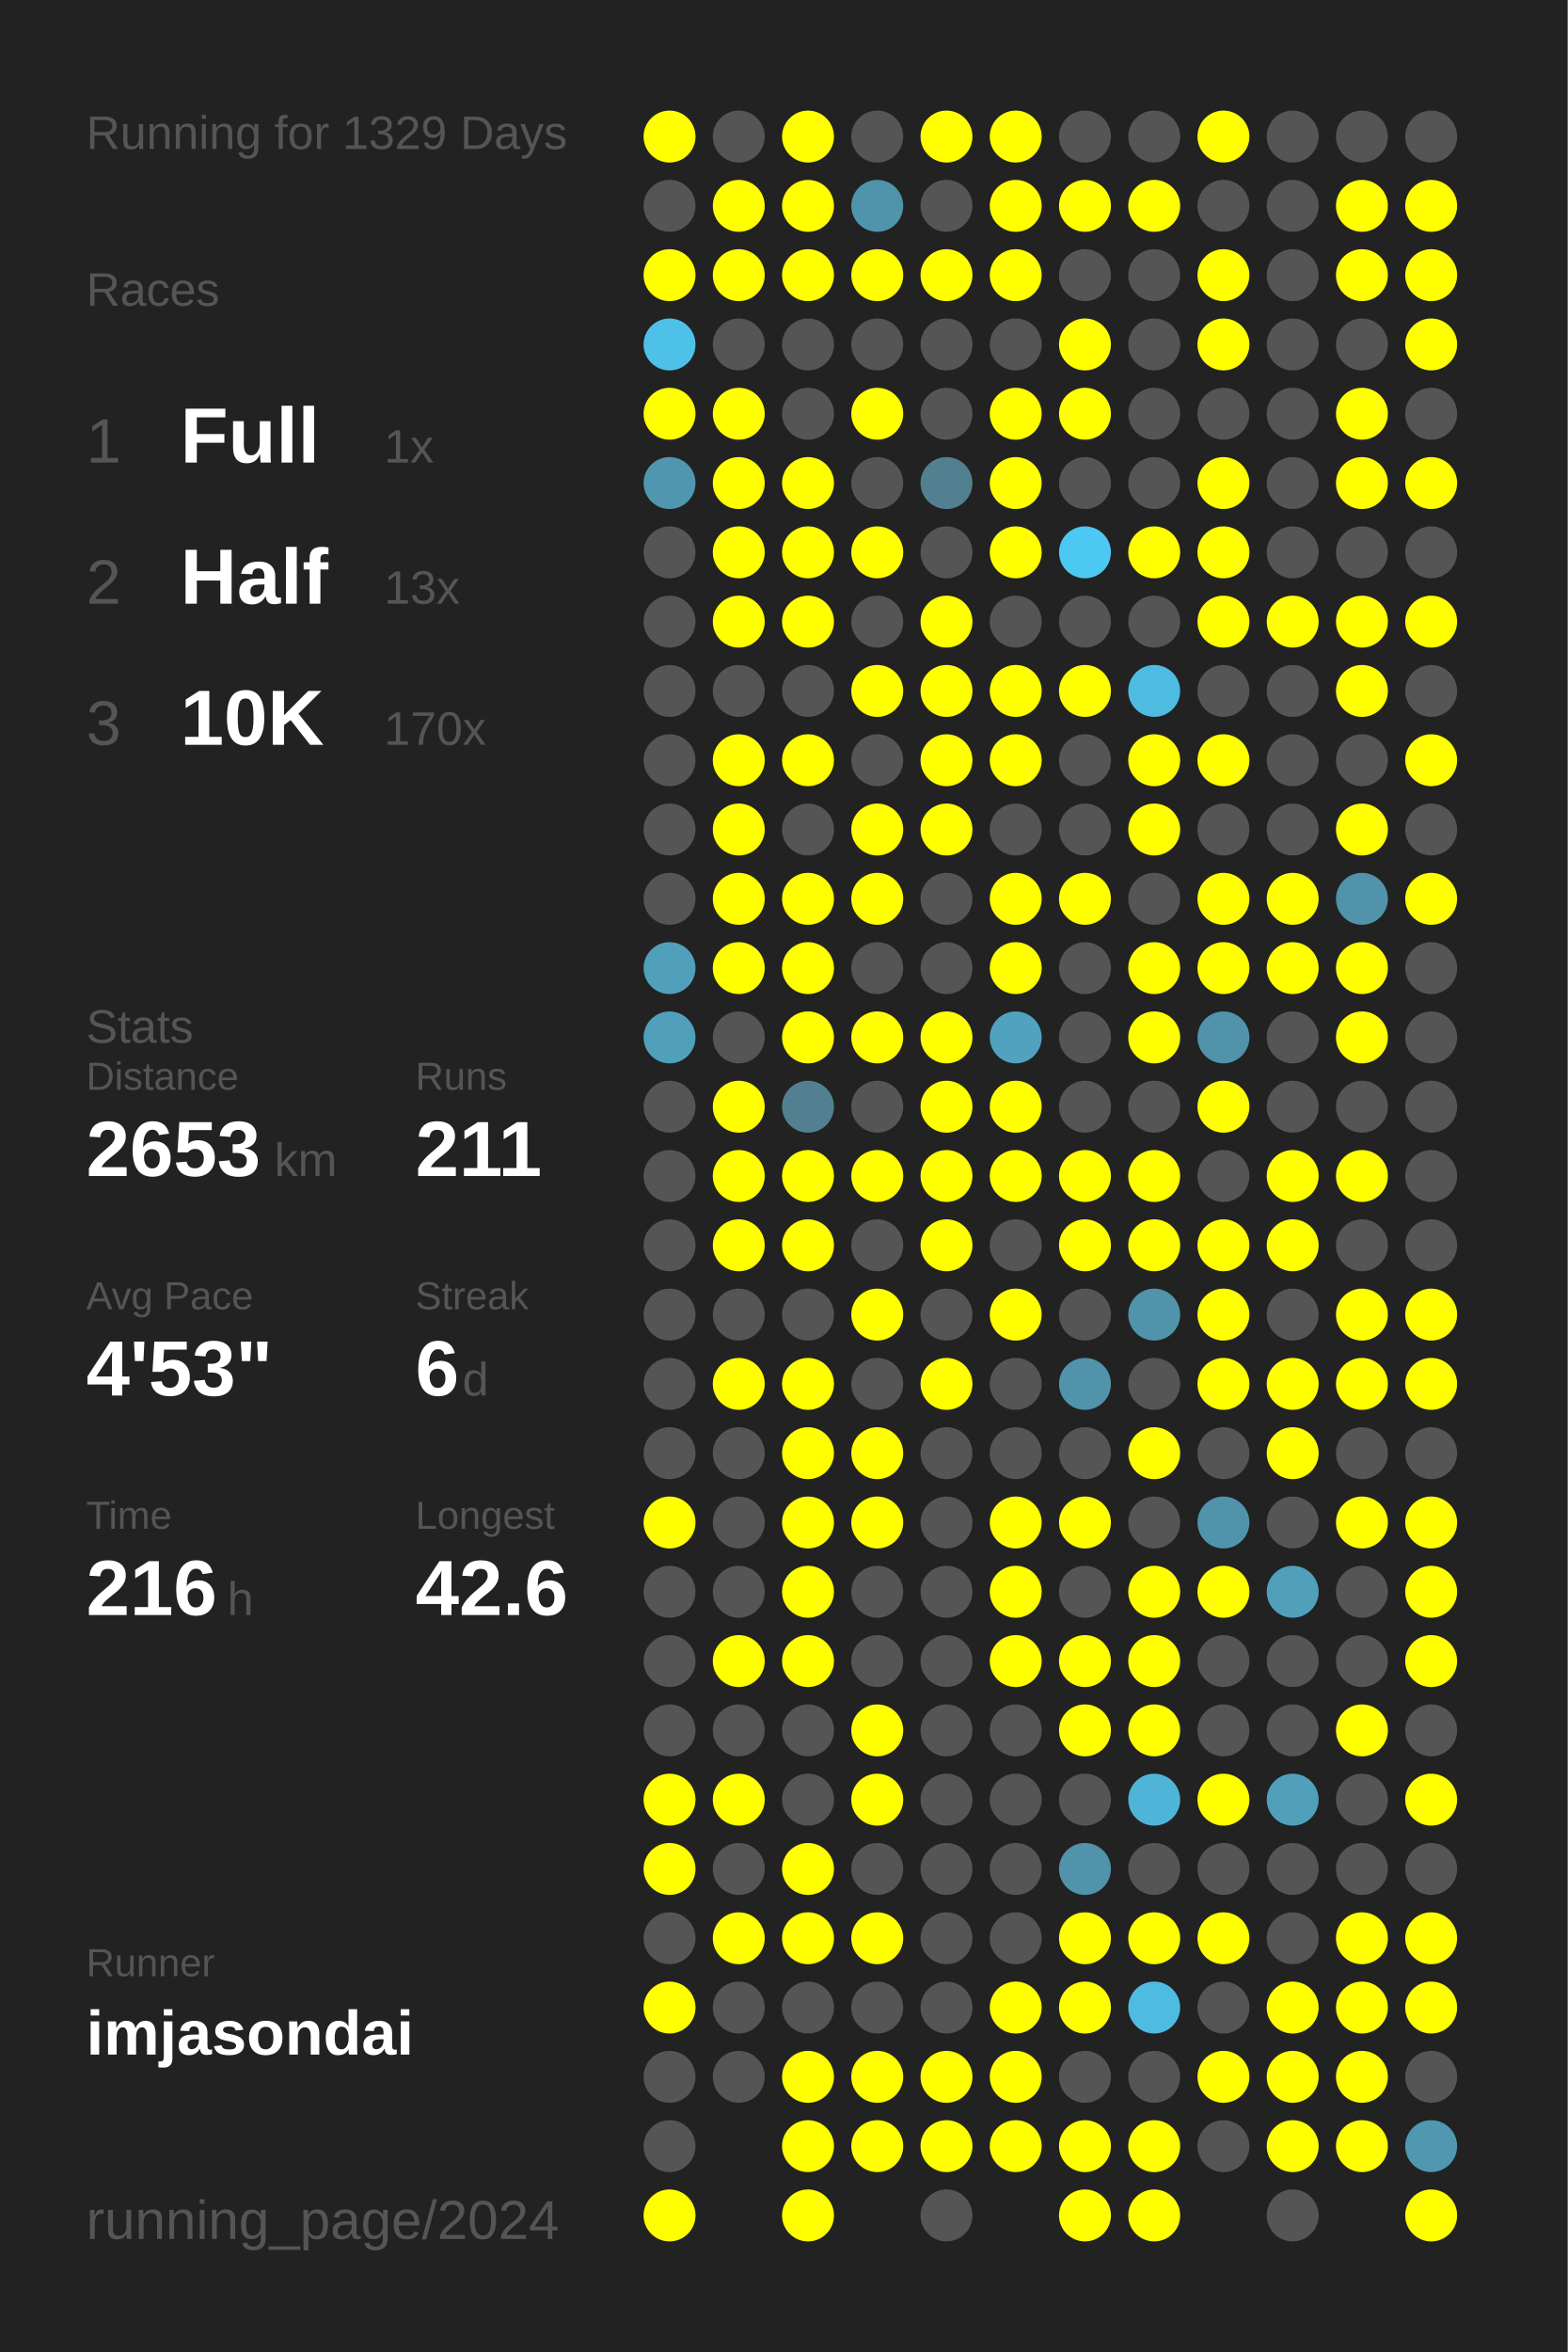
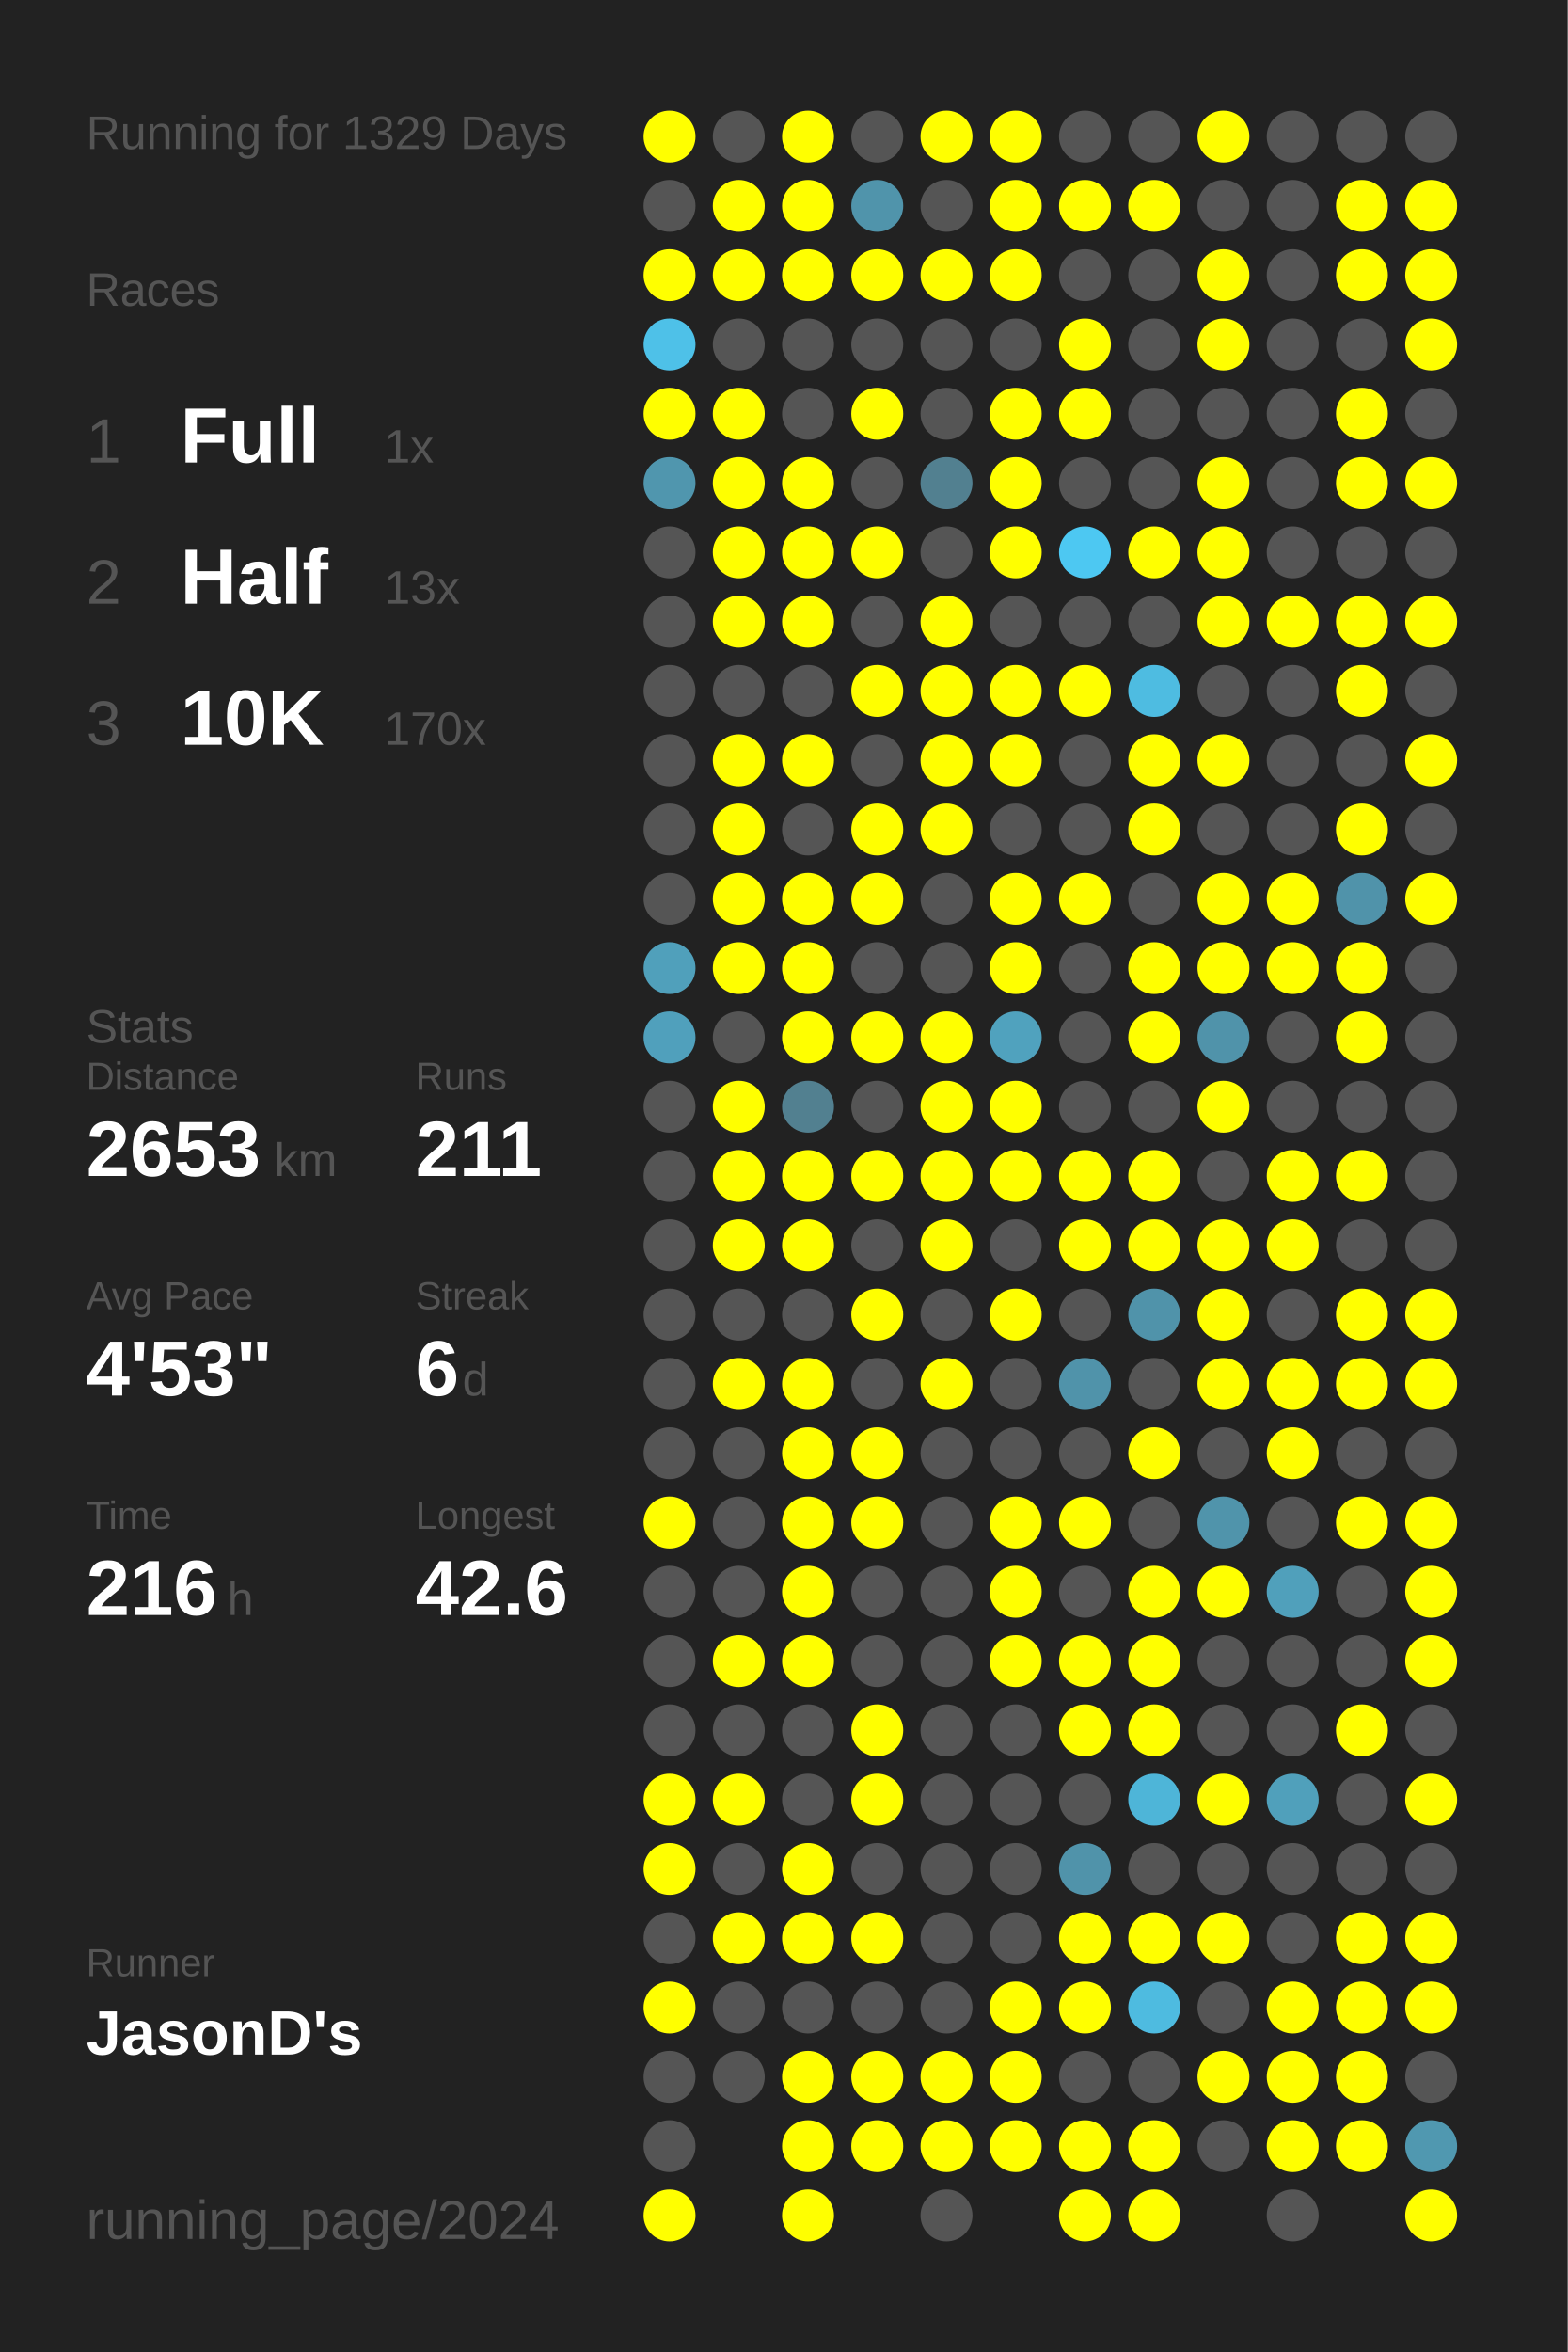
<svg xmlns="http://www.w3.org/2000/svg" baseProfile="full" height="300mm" version="1.1" viewBox="0,0,200,300" width="200mm">
  <defs />
  <rect fill="#222222" height="300" width="200" x="0" y="0" />
  <text fill="#555555" style="font-size:6px; font-family:Arial;" x="11" y="19">Running for 1329 Days</text>
  <text fill="#555555" style="font-size:6px; font-family:Arial;" x="11" y="39">Races</text>
  <text fill="#555555" style="font-size:8px; font-family:Arial;" x="11" y="59">1</text>
  <text fill="#FFFFFF" style="font-size:10px; font-family:Arial; font-weight:bold;" x="23" y="59">Full</text>
  <text fill="#555555" style="font-size:6px; font-family:Arial;" x="49" y="59">1x</text>
  <text fill="#555555" style="font-size:8px; font-family:Arial;" x="11" y="77">2</text>
  <text fill="#FFFFFF" style="font-size:10px; font-family:Arial; font-weight:bold;" x="23" y="77">Half</text>
  <text fill="#555555" style="font-size:6px; font-family:Arial;" x="49" y="77">13x</text>
  <text fill="#555555" style="font-size:8px; font-family:Arial;" x="11" y="95">3</text>
  <text fill="#FFFFFF" style="font-size:10px; font-family:Arial; font-weight:bold;" x="23" y="95">10K</text>
  <text fill="#555555" style="font-size:6px; font-family:Arial;" x="49" y="95">170x</text>
  <text fill="#555555" style="font-size:6px; font-family:Arial;" x="11" y="133">Stats</text>
  <text fill="#555555" style="font-size:5px; font-family:Arial;" x="11" y="139">Distance</text>
  <text fill="#FFFFFF" style="font-size:10px; font-family:Arial; font-weight:bold;" x="11" y="150">2653</text>
  <text fill="#555555" style="font-size:6px; font-family:Arial;" x="35" y="150">km</text>
  <text fill="#555555" style="font-size:5px; font-family:Arial;" x="53" y="139">Runs</text>
  <text fill="#FFFFFF" style="font-size:10px; font-family:Arial; font-weight:bold;" x="53" y="150">211</text>
  <text fill="#555555" style="font-size:5px; font-family:Arial;" x="11" y="167">Avg Pace</text>
  <text fill="#FFFFFF" style="font-size:10px; font-family:Arial; font-weight:bold;" x="11" y="178">4'53"</text>
  <text fill="#555555" style="font-size:5px; font-family:Arial;" x="53" y="167">Streak</text>
  <text fill="#FFFFFF" style="font-size:10px; font-family:Arial; font-weight:bold;" x="53" y="178">6</text>
  <text fill="#555555" style="font-size:6px; font-family:Arial;" x="59" y="178">d</text>
  <text fill="#555555" style="font-size:5px; font-family:Arial;" x="11" y="195">Time</text>
  <text fill="#FFFFFF" style="font-size:10px; font-family:Arial; font-weight:bold;" x="11" y="206">216</text>
  <text fill="#555555" style="font-size:6px; font-family:Arial;" x="29" y="206">h</text>
  <text fill="#555555" style="font-size:5px; font-family:Arial;" x="53" y="195">Longest</text>
  <text fill="#FFFFFF" style="font-size:10px; font-family:Arial; font-weight:bold;" x="53" y="206">42.6</text>
  <text fill="#555555" style="font-size:5px; font-family:Arial;" x="11" y="252.065">Runner</text>
-   <text fill="#FFFFFF" style="font-size:8px; font-family:Arial; font-weight:bold;" x="11" y="262.065">imjasondai</text>
+   <text fill="#FFFFFF" style="font-size:8px; font-family:Arial; font-weight:bold;" x="11" y="262.065">JasonD's</text>
  <text fill="#555555" style="font-size:7px; font-family:Arial;" x="11" y="285.581">running_page/2024</text>
  <circle cx="85.417" cy="17.419" fill="#FFFF00" r="3.312" />
  <circle cx="85.417" cy="26.258" fill="#555555" r="3.312" />
  <circle cx="85.417" cy="35.097" fill="#FFFF00" r="3.312" />
  <circle cx="85.417" cy="43.935" fill="#4ec1e8" r="3.312" />
  <circle cx="85.417" cy="52.774" fill="#FFFF00" r="3.312" />
  <circle cx="85.417" cy="61.613" fill="#5096ae" r="3.312" />
  <circle cx="85.417" cy="70.452" fill="#555555" r="3.312" />
  <circle cx="85.417" cy="79.29" fill="#555555" r="3.312" />
  <circle cx="85.417" cy="88.129" fill="#555555" r="3.312" />
  <circle cx="85.417" cy="96.968" fill="#555555" r="3.312" />
  <circle cx="85.417" cy="105.806" fill="#555555" r="3.312" />
  <circle cx="85.417" cy="114.645" fill="#555555" r="3.312" />
  <circle cx="85.417" cy="123.484" fill="#50a0bb" r="3.312" />
  <circle cx="85.417" cy="132.323" fill="#50a0bc" r="3.312" />
  <circle cx="85.417" cy="141.161" fill="#555555" r="3.312" />
  <circle cx="85.417" cy="150" fill="#555555" r="3.312" />
  <circle cx="85.417" cy="158.839" fill="#555555" r="3.312" />
  <circle cx="85.417" cy="167.677" fill="#555555" r="3.312" />
  <circle cx="85.417" cy="176.516" fill="#555555" r="3.312" />
  <circle cx="85.417" cy="185.355" fill="#555555" r="3.312" />
  <circle cx="85.417" cy="194.194" fill="#FFFF00" r="3.312" />
  <circle cx="85.417" cy="203.032" fill="#555555" r="3.312" />
  <circle cx="85.417" cy="211.871" fill="#555555" r="3.312" />
  <circle cx="85.417" cy="220.71" fill="#555555" r="3.312" />
  <circle cx="85.417" cy="229.548" fill="#FFFF00" r="3.312" />
  <circle cx="85.417" cy="238.387" fill="#FFFF00" r="3.312" />
  <circle cx="85.417" cy="247.226" fill="#555555" r="3.312" />
  <circle cx="85.417" cy="256.065" fill="#FFFF00" r="3.312" />
  <circle cx="85.417" cy="264.903" fill="#555555" r="3.312" />
  <circle cx="85.417" cy="273.742" fill="#555555" r="3.312" />
  <circle cx="85.417" cy="282.581" fill="#FFFF00" r="3.312" />
  <circle cx="94.25" cy="17.419" fill="#555555" r="3.312" />
  <circle cx="94.25" cy="26.258" fill="#FFFF00" r="3.312" />
  <circle cx="94.25" cy="35.097" fill="#FFFF00" r="3.312" />
  <circle cx="94.25" cy="43.935" fill="#555555" r="3.312" />
  <circle cx="94.25" cy="52.774" fill="#FFFF00" r="3.312" />
  <circle cx="94.25" cy="61.613" fill="#FFFF00" r="3.312" />
  <circle cx="94.25" cy="70.452" fill="#FFFF00" r="3.312" />
  <circle cx="94.25" cy="79.29" fill="#FFFF00" r="3.312" />
  <circle cx="94.25" cy="88.129" fill="#555555" r="3.312" />
  <circle cx="94.25" cy="96.968" fill="#FFFF00" r="3.312" />
  <circle cx="94.25" cy="105.806" fill="#FFFF00" r="3.312" />
  <circle cx="94.25" cy="114.645" fill="#FFFF00" r="3.312" />
  <circle cx="94.25" cy="123.484" fill="#FFFF00" r="3.312" />
  <circle cx="94.25" cy="132.323" fill="#555555" r="3.312" />
  <circle cx="94.25" cy="141.161" fill="#FFFF00" r="3.312" />
  <circle cx="94.25" cy="150" fill="#FFFF00" r="3.312" />
  <circle cx="94.25" cy="158.839" fill="#FFFF00" r="3.312" />
  <circle cx="94.25" cy="167.677" fill="#555555" r="3.312" />
  <circle cx="94.25" cy="176.516" fill="#FFFF00" r="3.312" />
  <circle cx="94.25" cy="185.355" fill="#555555" r="3.312" />
  <circle cx="94.25" cy="194.194" fill="#555555" r="3.312" />
  <circle cx="94.25" cy="203.032" fill="#555555" r="3.312" />
  <circle cx="94.25" cy="211.871" fill="#FFFF00" r="3.312" />
  <circle cx="94.25" cy="220.71" fill="#555555" r="3.312" />
  <circle cx="94.25" cy="229.548" fill="#FFFF00" r="3.312" />
  <circle cx="94.25" cy="238.387" fill="#555555" r="3.312" />
  <circle cx="94.25" cy="247.226" fill="#FFFF00" r="3.312" />
  <circle cx="94.25" cy="256.065" fill="#555555" r="3.312" />
  <circle cx="94.25" cy="264.903" fill="#555555" r="3.312" />
  <circle cx="103.083" cy="17.419" fill="#FFFF00" r="3.312" />
  <circle cx="103.083" cy="26.258" fill="#FFFF00" r="3.312" />
  <circle cx="103.083" cy="35.097" fill="#FFFF00" r="3.312" />
  <circle cx="103.083" cy="43.935" fill="#555555" r="3.312" />
  <circle cx="103.083" cy="52.774" fill="#555555" r="3.312" />
  <circle cx="103.083" cy="61.613" fill="#FFFF00" r="3.312" />
  <circle cx="103.083" cy="70.452" fill="#FFFF00" r="3.312" />
  <circle cx="103.083" cy="79.29" fill="#FFFF00" r="3.312" />
  <circle cx="103.083" cy="88.129" fill="#555555" r="3.312" />
  <circle cx="103.083" cy="96.968" fill="#FFFF00" r="3.312" />
  <circle cx="103.083" cy="105.806" fill="#555555" r="3.312" />
  <circle cx="103.083" cy="114.645" fill="#FFFF00" r="3.312" />
  <circle cx="103.083" cy="123.484" fill="#FFFF00" r="3.312" />
  <circle cx="103.083" cy="132.323" fill="#FFFF00" r="3.312" />
  <circle cx="103.083" cy="141.161" fill="#528090" r="3.312" />
  <circle cx="103.083" cy="150" fill="#FFFF00" r="3.312" />
  <circle cx="103.083" cy="158.839" fill="#FFFF00" r="3.312" />
  <circle cx="103.083" cy="167.677" fill="#555555" r="3.312" />
  <circle cx="103.083" cy="176.516" fill="#FFFF00" r="3.312" />
  <circle cx="103.083" cy="185.355" fill="#FFFF00" r="3.312" />
  <circle cx="103.083" cy="194.194" fill="#FFFF00" r="3.312" />
  <circle cx="103.083" cy="203.032" fill="#FFFF00" r="3.312" />
  <circle cx="103.083" cy="211.871" fill="#FFFF00" r="3.312" />
  <circle cx="103.083" cy="220.71" fill="#555555" r="3.312" />
  <circle cx="103.083" cy="229.548" fill="#555555" r="3.312" />
  <circle cx="103.083" cy="238.387" fill="#FFFF00" r="3.312" />
  <circle cx="103.083" cy="247.226" fill="#FFFF00" r="3.312" />
  <circle cx="103.083" cy="256.065" fill="#555555" r="3.312" />
  <circle cx="103.083" cy="264.903" fill="#FFFF00" r="3.312" />
  <circle cx="103.083" cy="273.742" fill="#FFFF00" r="3.312" />
  <circle cx="103.083" cy="282.581" fill="#FFFF00" r="3.312" />
  <circle cx="111.917" cy="17.419" fill="#555555" r="3.312" />
  <circle cx="111.917" cy="26.258" fill="#5094ab" r="3.312" />
  <circle cx="111.917" cy="35.097" fill="#FFFF00" r="3.312" />
  <circle cx="111.917" cy="43.935" fill="#555555" r="3.312" />
  <circle cx="111.917" cy="52.774" fill="#FFFF00" r="3.312" />
  <circle cx="111.917" cy="61.613" fill="#555555" r="3.312" />
  <circle cx="111.917" cy="70.452" fill="#FFFF00" r="3.312" />
  <circle cx="111.917" cy="79.29" fill="#555555" r="3.312" />
  <circle cx="111.917" cy="88.129" fill="#FFFF00" r="3.312" />
  <circle cx="111.917" cy="96.968" fill="#555555" r="3.312" />
  <circle cx="111.917" cy="105.806" fill="#FFFF00" r="3.312" />
  <circle cx="111.917" cy="114.645" fill="#FFFF00" r="3.312" />
  <circle cx="111.917" cy="123.484" fill="#555555" r="3.312" />
  <circle cx="111.917" cy="132.323" fill="#FFFF00" r="3.312" />
  <circle cx="111.917" cy="141.161" fill="#555555" r="3.312" />
  <circle cx="111.917" cy="150" fill="#FFFF00" r="3.312" />
  <circle cx="111.917" cy="158.839" fill="#555555" r="3.312" />
  <circle cx="111.917" cy="167.677" fill="#FFFF00" r="3.312" />
  <circle cx="111.917" cy="176.516" fill="#555555" r="3.312" />
  <circle cx="111.917" cy="185.355" fill="#FFFF00" r="3.312" />
  <circle cx="111.917" cy="194.194" fill="#FFFF00" r="3.312" />
  <circle cx="111.917" cy="203.032" fill="#555555" r="3.312" />
  <circle cx="111.917" cy="211.871" fill="#555555" r="3.312" />
  <circle cx="111.917" cy="220.71" fill="#FFFF00" r="3.312" />
  <circle cx="111.917" cy="229.548" fill="#FFFF00" r="3.312" />
  <circle cx="111.917" cy="238.387" fill="#555555" r="3.312" />
  <circle cx="111.917" cy="247.226" fill="#FFFF00" r="3.312" />
  <circle cx="111.917" cy="256.065" fill="#555555" r="3.312" />
  <circle cx="111.917" cy="264.903" fill="#FFFF00" r="3.312" />
  <circle cx="111.917" cy="273.742" fill="#FFFF00" r="3.312" />
  <circle cx="120.75" cy="17.419" fill="#FFFF00" r="3.312" />
  <circle cx="120.75" cy="26.258" fill="#555555" r="3.312" />
  <circle cx="120.75" cy="35.097" fill="#FFFF00" r="3.312" />
  <circle cx="120.75" cy="43.935" fill="#555555" r="3.312" />
  <circle cx="120.75" cy="52.774" fill="#555555" r="3.312" />
  <circle cx="120.75" cy="61.613" fill="#528090" r="3.312" />
  <circle cx="120.75" cy="70.452" fill="#555555" r="3.312" />
  <circle cx="120.75" cy="79.29" fill="#FFFF00" r="3.312" />
  <circle cx="120.75" cy="88.129" fill="#FFFF00" r="3.312" />
  <circle cx="120.75" cy="96.968" fill="#FFFF00" r="3.312" />
  <circle cx="120.75" cy="105.806" fill="#FFFF00" r="3.312" />
  <circle cx="120.75" cy="114.645" fill="#555555" r="3.312" />
  <circle cx="120.75" cy="123.484" fill="#555555" r="3.312" />
  <circle cx="120.75" cy="132.323" fill="#FFFF00" r="3.312" />
  <circle cx="120.75" cy="141.161" fill="#FFFF00" r="3.312" />
  <circle cx="120.75" cy="150" fill="#FFFF00" r="3.312" />
  <circle cx="120.75" cy="158.839" fill="#FFFF00" r="3.312" />
  <circle cx="120.75" cy="167.677" fill="#555555" r="3.312" />
  <circle cx="120.75" cy="176.516" fill="#FFFF00" r="3.312" />
  <circle cx="120.75" cy="185.355" fill="#555555" r="3.312" />
  <circle cx="120.75" cy="194.194" fill="#555555" r="3.312" />
  <circle cx="120.75" cy="203.032" fill="#555555" r="3.312" />
  <circle cx="120.75" cy="211.871" fill="#555555" r="3.312" />
  <circle cx="120.75" cy="220.71" fill="#555555" r="3.312" />
  <circle cx="120.75" cy="229.548" fill="#555555" r="3.312" />
  <circle cx="120.75" cy="238.387" fill="#555555" r="3.312" />
  <circle cx="120.75" cy="247.226" fill="#555555" r="3.312" />
  <circle cx="120.75" cy="256.065" fill="#555555" r="3.312" />
  <circle cx="120.75" cy="264.903" fill="#FFFF00" r="3.312" />
  <circle cx="120.75" cy="273.742" fill="#FFFF00" r="3.312" />
  <circle cx="120.75" cy="282.581" fill="#555555" r="3.312" />
  <circle cx="129.583" cy="17.419" fill="#FFFF00" r="3.312" />
  <circle cx="129.583" cy="26.258" fill="#FFFF00" r="3.312" />
  <circle cx="129.583" cy="35.097" fill="#FFFF00" r="3.312" />
  <circle cx="129.583" cy="43.935" fill="#555555" r="3.312" />
  <circle cx="129.583" cy="52.774" fill="#FFFF00" r="3.312" />
  <circle cx="129.583" cy="61.613" fill="#FFFF00" r="3.312" />
  <circle cx="129.583" cy="70.452" fill="#FFFF00" r="3.312" />
  <circle cx="129.583" cy="79.29" fill="#555555" r="3.312" />
  <circle cx="129.583" cy="88.129" fill="#FFFF00" r="3.312" />
  <circle cx="129.583" cy="96.968" fill="#FFFF00" r="3.312" />
  <circle cx="129.583" cy="105.806" fill="#555555" r="3.312" />
  <circle cx="129.583" cy="114.645" fill="#FFFF00" r="3.312" />
  <circle cx="129.583" cy="123.484" fill="#FFFF00" r="3.312" />
  <circle cx="129.583" cy="132.323" fill="#50a2be" r="3.312" />
  <circle cx="129.583" cy="141.161" fill="#FFFF00" r="3.312" />
  <circle cx="129.583" cy="150" fill="#FFFF00" r="3.312" />
  <circle cx="129.583" cy="158.839" fill="#555555" r="3.312" />
  <circle cx="129.583" cy="167.677" fill="#FFFF00" r="3.312" />
  <circle cx="129.583" cy="176.516" fill="#555555" r="3.312" />
  <circle cx="129.583" cy="185.355" fill="#555555" r="3.312" />
  <circle cx="129.583" cy="194.194" fill="#FFFF00" r="3.312" />
  <circle cx="129.583" cy="203.032" fill="#FFFF00" r="3.312" />
  <circle cx="129.583" cy="211.871" fill="#FFFF00" r="3.312" />
  <circle cx="129.583" cy="220.71" fill="#555555" r="3.312" />
  <circle cx="129.583" cy="229.548" fill="#555555" r="3.312" />
  <circle cx="129.583" cy="238.387" fill="#555555" r="3.312" />
  <circle cx="129.583" cy="247.226" fill="#555555" r="3.312" />
  <circle cx="129.583" cy="256.065" fill="#FFFF00" r="3.312" />
  <circle cx="129.583" cy="264.903" fill="#FFFF00" r="3.312" />
  <circle cx="129.583" cy="273.742" fill="#FFFF00" r="3.312" />
  <circle cx="138.417" cy="17.419" fill="#555555" r="3.312" />
  <circle cx="138.417" cy="26.258" fill="#FFFF00" r="3.312" />
  <circle cx="138.417" cy="35.097" fill="#555555" r="3.312" />
  <circle cx="138.417" cy="43.935" fill="#FFFF00" r="3.312" />
  <circle cx="138.417" cy="52.774" fill="#FFFF00" r="3.312" />
  <circle cx="138.417" cy="61.613" fill="#555555" r="3.312" />
  <circle cx="138.417" cy="70.452" fill="#4dc8f2" r="3.312" />
  <circle cx="138.417" cy="79.29" fill="#555555" r="3.312" />
  <circle cx="138.417" cy="88.129" fill="#FFFF00" r="3.312" />
  <circle cx="138.417" cy="96.968" fill="#555555" r="3.312" />
  <circle cx="138.417" cy="105.806" fill="#555555" r="3.312" />
  <circle cx="138.417" cy="114.645" fill="#FFFF00" r="3.312" />
  <circle cx="138.417" cy="123.484" fill="#555555" r="3.312" />
  <circle cx="138.417" cy="132.323" fill="#555555" r="3.312" />
  <circle cx="138.417" cy="141.161" fill="#555555" r="3.312" />
  <circle cx="138.417" cy="150" fill="#FFFF00" r="3.312" />
  <circle cx="138.417" cy="158.839" fill="#FFFF00" r="3.312" />
  <circle cx="138.417" cy="167.677" fill="#555555" r="3.312" />
  <circle cx="138.417" cy="176.516" fill="#5093aa" r="3.312" />
  <circle cx="138.417" cy="185.355" fill="#555555" r="3.312" />
  <circle cx="138.417" cy="194.194" fill="#FFFF00" r="3.312" />
  <circle cx="138.417" cy="203.032" fill="#555555" r="3.312" />
  <circle cx="138.417" cy="211.871" fill="#FFFF00" r="3.312" />
  <circle cx="138.417" cy="220.71" fill="#FFFF00" r="3.312" />
  <circle cx="138.417" cy="229.548" fill="#555555" r="3.312" />
  <circle cx="138.417" cy="238.387" fill="#5093aa" r="3.312" />
  <circle cx="138.417" cy="247.226" fill="#FFFF00" r="3.312" />
  <circle cx="138.417" cy="256.065" fill="#FFFF00" r="3.312" />
  <circle cx="138.417" cy="264.903" fill="#555555" r="3.312" />
  <circle cx="138.417" cy="273.742" fill="#FFFF00" r="3.312" />
  <circle cx="138.417" cy="282.581" fill="#FFFF00" r="3.312" />
  <circle cx="147.25" cy="17.419" fill="#555555" r="3.312" />
  <circle cx="147.25" cy="26.258" fill="#FFFF00" r="3.312" />
  <circle cx="147.25" cy="35.097" fill="#555555" r="3.312" />
  <circle cx="147.25" cy="43.935" fill="#555555" r="3.312" />
  <circle cx="147.25" cy="52.774" fill="#555555" r="3.312" />
  <circle cx="147.25" cy="61.613" fill="#555555" r="3.312" />
  <circle cx="147.25" cy="70.452" fill="#FFFF00" r="3.312" />
  <circle cx="147.25" cy="79.29" fill="#555555" r="3.312" />
  <circle cx="147.25" cy="88.129" fill="#4ebce1" r="3.312" />
  <circle cx="147.25" cy="96.968" fill="#FFFF00" r="3.312" />
  <circle cx="147.25" cy="105.806" fill="#FFFF00" r="3.312" />
  <circle cx="147.25" cy="114.645" fill="#555555" r="3.312" />
  <circle cx="147.25" cy="123.484" fill="#FFFF00" r="3.312" />
  <circle cx="147.25" cy="132.323" fill="#FFFF00" r="3.312" />
  <circle cx="147.25" cy="141.161" fill="#555555" r="3.312" />
  <circle cx="147.25" cy="150" fill="#FFFF00" r="3.312" />
  <circle cx="147.25" cy="158.839" fill="#FFFF00" r="3.312" />
  <circle cx="147.25" cy="167.677" fill="#5093aa" r="3.312" />
  <circle cx="147.25" cy="176.516" fill="#555555" r="3.312" />
  <circle cx="147.25" cy="185.355" fill="#FFFF00" r="3.312" />
  <circle cx="147.25" cy="194.194" fill="#555555" r="3.312" />
  <circle cx="147.25" cy="203.032" fill="#FFFF00" r="3.312" />
  <circle cx="147.25" cy="211.871" fill="#FFFF00" r="3.312" />
  <circle cx="147.25" cy="220.71" fill="#FFFF00" r="3.312" />
  <circle cx="147.25" cy="229.548" fill="#4eb5d8" r="3.312" />
  <circle cx="147.25" cy="238.387" fill="#555555" r="3.312" />
  <circle cx="147.25" cy="247.226" fill="#FFFF00" r="3.312" />
  <circle cx="147.25" cy="256.065" fill="#4ebbe0" r="3.312" />
  <circle cx="147.25" cy="264.903" fill="#555555" r="3.312" />
  <circle cx="147.25" cy="273.742" fill="#FFFF00" r="3.312" />
  <circle cx="147.25" cy="282.581" fill="#FFFF00" r="3.312" />
  <circle cx="156.083" cy="17.419" fill="#FFFF00" r="3.312" />
  <circle cx="156.083" cy="26.258" fill="#555555" r="3.312" />
  <circle cx="156.083" cy="35.097" fill="#FFFF00" r="3.312" />
  <circle cx="156.083" cy="43.935" fill="#FFFF00" r="3.312" />
  <circle cx="156.083" cy="52.774" fill="#555555" r="3.312" />
  <circle cx="156.083" cy="61.613" fill="#FFFF00" r="3.312" />
  <circle cx="156.083" cy="70.452" fill="#FFFF00" r="3.312" />
  <circle cx="156.083" cy="79.29" fill="#FFFF00" r="3.312" />
  <circle cx="156.083" cy="88.129" fill="#555555" r="3.312" />
  <circle cx="156.083" cy="96.968" fill="#FFFF00" r="3.312" />
  <circle cx="156.083" cy="105.806" fill="#555555" r="3.312" />
  <circle cx="156.083" cy="114.645" fill="#FFFF00" r="3.312" />
  <circle cx="156.083" cy="123.484" fill="#FFFF00" r="3.312" />
  <circle cx="156.083" cy="132.323" fill="#5093aa" r="3.312" />
  <circle cx="156.083" cy="141.161" fill="#FFFF00" r="3.312" />
  <circle cx="156.083" cy="150" fill="#555555" r="3.312" />
  <circle cx="156.083" cy="158.839" fill="#FFFF00" r="3.312" />
  <circle cx="156.083" cy="167.677" fill="#FFFF00" r="3.312" />
  <circle cx="156.083" cy="176.516" fill="#FFFF00" r="3.312" />
  <circle cx="156.083" cy="185.355" fill="#555555" r="3.312" />
  <circle cx="156.083" cy="194.194" fill="#5094ab" r="3.312" />
  <circle cx="156.083" cy="203.032" fill="#FFFF00" r="3.312" />
  <circle cx="156.083" cy="211.871" fill="#555555" r="3.312" />
  <circle cx="156.083" cy="220.71" fill="#555555" r="3.312" />
  <circle cx="156.083" cy="229.548" fill="#FFFF00" r="3.312" />
  <circle cx="156.083" cy="238.387" fill="#555555" r="3.312" />
  <circle cx="156.083" cy="247.226" fill="#FFFF00" r="3.312" />
  <circle cx="156.083" cy="256.065" fill="#555555" r="3.312" />
  <circle cx="156.083" cy="264.903" fill="#FFFF00" r="3.312" />
  <circle cx="156.083" cy="273.742" fill="#555555" r="3.312" />
  <circle cx="164.917" cy="17.419" fill="#555555" r="3.312" />
  <circle cx="164.917" cy="26.258" fill="#555555" r="3.312" />
  <circle cx="164.917" cy="35.097" fill="#555555" r="3.312" />
  <circle cx="164.917" cy="43.935" fill="#555555" r="3.312" />
  <circle cx="164.917" cy="52.774" fill="#555555" r="3.312" />
  <circle cx="164.917" cy="61.613" fill="#555555" r="3.312" />
  <circle cx="164.917" cy="70.452" fill="#555555" r="3.312" />
  <circle cx="164.917" cy="79.29" fill="#FFFF00" r="3.312" />
  <circle cx="164.917" cy="88.129" fill="#555555" r="3.312" />
  <circle cx="164.917" cy="96.968" fill="#555555" r="3.312" />
  <circle cx="164.917" cy="105.806" fill="#555555" r="3.312" />
  <circle cx="164.917" cy="114.645" fill="#FFFF00" r="3.312" />
  <circle cx="164.917" cy="123.484" fill="#FFFF00" r="3.312" />
  <circle cx="164.917" cy="132.323" fill="#555555" r="3.312" />
  <circle cx="164.917" cy="141.161" fill="#555555" r="3.312" />
  <circle cx="164.917" cy="150" fill="#FFFF00" r="3.312" />
  <circle cx="164.917" cy="158.839" fill="#FFFF00" r="3.312" />
  <circle cx="164.917" cy="167.677" fill="#555555" r="3.312" />
  <circle cx="164.917" cy="176.516" fill="#FFFF00" r="3.312" />
  <circle cx="164.917" cy="185.355" fill="#FFFF00" r="3.312" />
  <circle cx="164.917" cy="194.194" fill="#555555" r="3.312" />
  <circle cx="164.917" cy="203.032" fill="#50a0bb" r="3.312" />
  <circle cx="164.917" cy="211.871" fill="#555555" r="3.312" />
  <circle cx="164.917" cy="220.71" fill="#555555" r="3.312" />
  <circle cx="164.917" cy="229.548" fill="#50a0bb" r="3.312" />
  <circle cx="164.917" cy="238.387" fill="#555555" r="3.312" />
  <circle cx="164.917" cy="247.226" fill="#555555" r="3.312" />
  <circle cx="164.917" cy="256.065" fill="#FFFF00" r="3.312" />
  <circle cx="164.917" cy="264.903" fill="#FFFF00" r="3.312" />
  <circle cx="164.917" cy="273.742" fill="#FFFF00" r="3.312" />
  <circle cx="164.917" cy="282.581" fill="#555555" r="3.312" />
  <circle cx="173.75" cy="17.419" fill="#555555" r="3.312" />
  <circle cx="173.75" cy="26.258" fill="#FFFF00" r="3.312" />
  <circle cx="173.75" cy="35.097" fill="#FFFF00" r="3.312" />
  <circle cx="173.75" cy="43.935" fill="#555555" r="3.312" />
  <circle cx="173.75" cy="52.774" fill="#FFFF00" r="3.312" />
  <circle cx="173.75" cy="61.613" fill="#FFFF00" r="3.312" />
  <circle cx="173.75" cy="70.452" fill="#555555" r="3.312" />
  <circle cx="173.75" cy="79.29" fill="#FFFF00" r="3.312" />
  <circle cx="173.75" cy="88.129" fill="#FFFF00" r="3.312" />
  <circle cx="173.75" cy="96.968" fill="#555555" r="3.312" />
  <circle cx="173.75" cy="105.806" fill="#FFFF00" r="3.312" />
  <circle cx="173.75" cy="114.645" fill="#5093aa" r="3.312" />
  <circle cx="173.75" cy="123.484" fill="#FFFF00" r="3.312" />
  <circle cx="173.75" cy="132.323" fill="#FFFF00" r="3.312" />
  <circle cx="173.75" cy="141.161" fill="#555555" r="3.312" />
  <circle cx="173.75" cy="150" fill="#FFFF00" r="3.312" />
  <circle cx="173.75" cy="158.839" fill="#555555" r="3.312" />
  <circle cx="173.75" cy="167.677" fill="#FFFF00" r="3.312" />
  <circle cx="173.75" cy="176.516" fill="#FFFF00" r="3.312" />
  <circle cx="173.75" cy="185.355" fill="#555555" r="3.312" />
  <circle cx="173.75" cy="194.194" fill="#FFFF00" r="3.312" />
  <circle cx="173.75" cy="203.032" fill="#555555" r="3.312" />
  <circle cx="173.75" cy="211.871" fill="#555555" r="3.312" />
  <circle cx="173.75" cy="220.71" fill="#FFFF00" r="3.312" />
  <circle cx="173.75" cy="229.548" fill="#555555" r="3.312" />
  <circle cx="173.75" cy="238.387" fill="#555555" r="3.312" />
  <circle cx="173.75" cy="247.226" fill="#FFFF00" r="3.312" />
  <circle cx="173.75" cy="256.065" fill="#FFFF00" r="3.312" />
  <circle cx="173.75" cy="264.903" fill="#FFFF00" r="3.312" />
  <circle cx="173.75" cy="273.742" fill="#FFFF00" r="3.312" />
  <circle cx="182.583" cy="17.419" fill="#555555" r="3.312" />
  <circle cx="182.583" cy="26.258" fill="#FFFF00" r="3.312" />
  <circle cx="182.583" cy="35.097" fill="#FFFF00" r="3.312" />
  <circle cx="182.583" cy="43.935" fill="#FFFF00" r="3.312" />
  <circle cx="182.583" cy="52.774" fill="#555555" r="3.312" />
  <circle cx="182.583" cy="61.613" fill="#FFFF00" r="3.312" />
  <circle cx="182.583" cy="70.452" fill="#555555" r="3.312" />
  <circle cx="182.583" cy="79.29" fill="#FFFF00" r="3.312" />
  <circle cx="182.583" cy="88.129" fill="#555555" r="3.312" />
  <circle cx="182.583" cy="96.968" fill="#FFFF00" r="3.312" />
  <circle cx="182.583" cy="105.806" fill="#555555" r="3.312" />
  <circle cx="182.583" cy="114.645" fill="#FFFF00" r="3.312" />
  <circle cx="182.583" cy="123.484" fill="#555555" r="3.312" />
  <circle cx="182.583" cy="132.323" fill="#555555" r="3.312" />
  <circle cx="182.583" cy="141.161" fill="#555555" r="3.312" />
  <circle cx="182.583" cy="150" fill="#555555" r="3.312" />
  <circle cx="182.583" cy="158.839" fill="#555555" r="3.312" />
  <circle cx="182.583" cy="167.677" fill="#FFFF00" r="3.312" />
  <circle cx="182.583" cy="176.516" fill="#FFFF00" r="3.312" />
  <circle cx="182.583" cy="185.355" fill="#555555" r="3.312" />
  <circle cx="182.583" cy="194.194" fill="#FFFF00" r="3.312" />
  <circle cx="182.583" cy="203.032" fill="#FFFF00" r="3.312" />
  <circle cx="182.583" cy="211.871" fill="#FFFF00" r="3.312" />
  <circle cx="182.583" cy="220.71" fill="#555555" r="3.312" />
  <circle cx="182.583" cy="229.548" fill="#FFFF00" r="3.312" />
  <circle cx="182.583" cy="238.387" fill="#555555" r="3.312" />
  <circle cx="182.583" cy="247.226" fill="#FFFF00" r="3.312" />
  <circle cx="182.583" cy="256.065" fill="#FFFF00" r="3.312" />
  <circle cx="182.583" cy="264.903" fill="#555555" r="3.312" />
  <circle cx="182.583" cy="273.742" fill="#5098b0" r="3.312" />
  <circle cx="182.583" cy="282.581" fill="#FFFF00" r="3.312" />
</svg>
